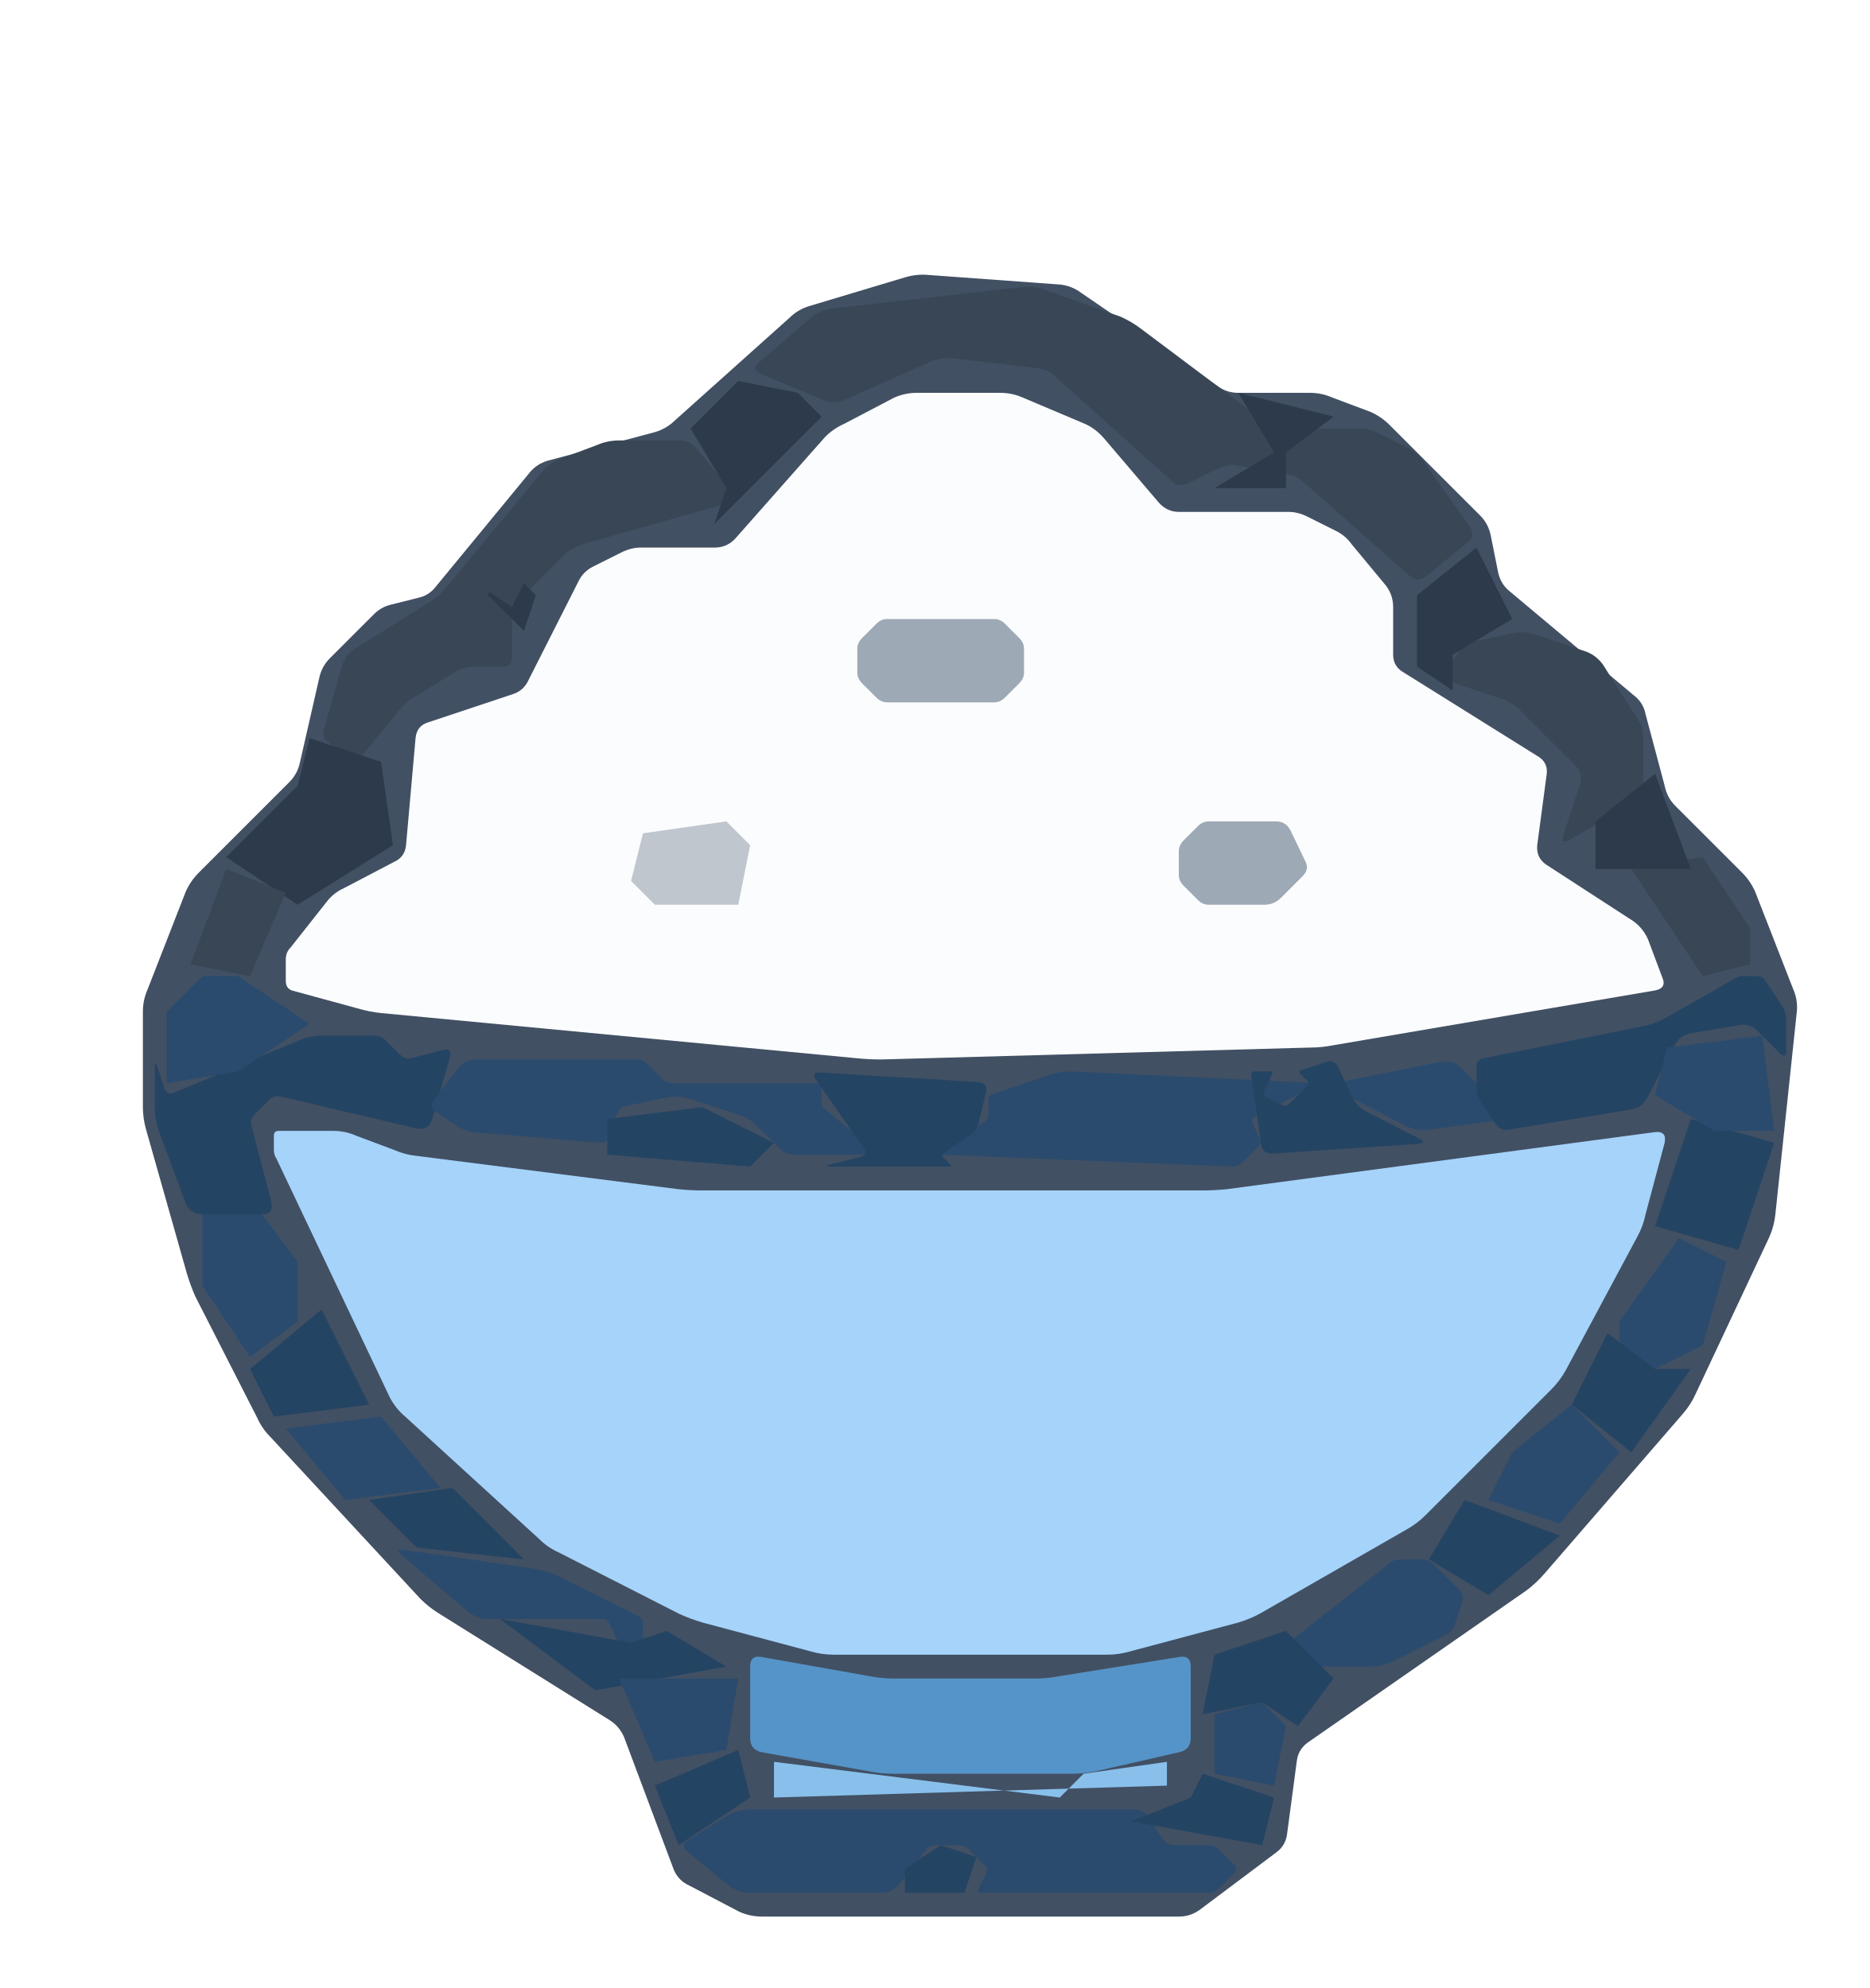
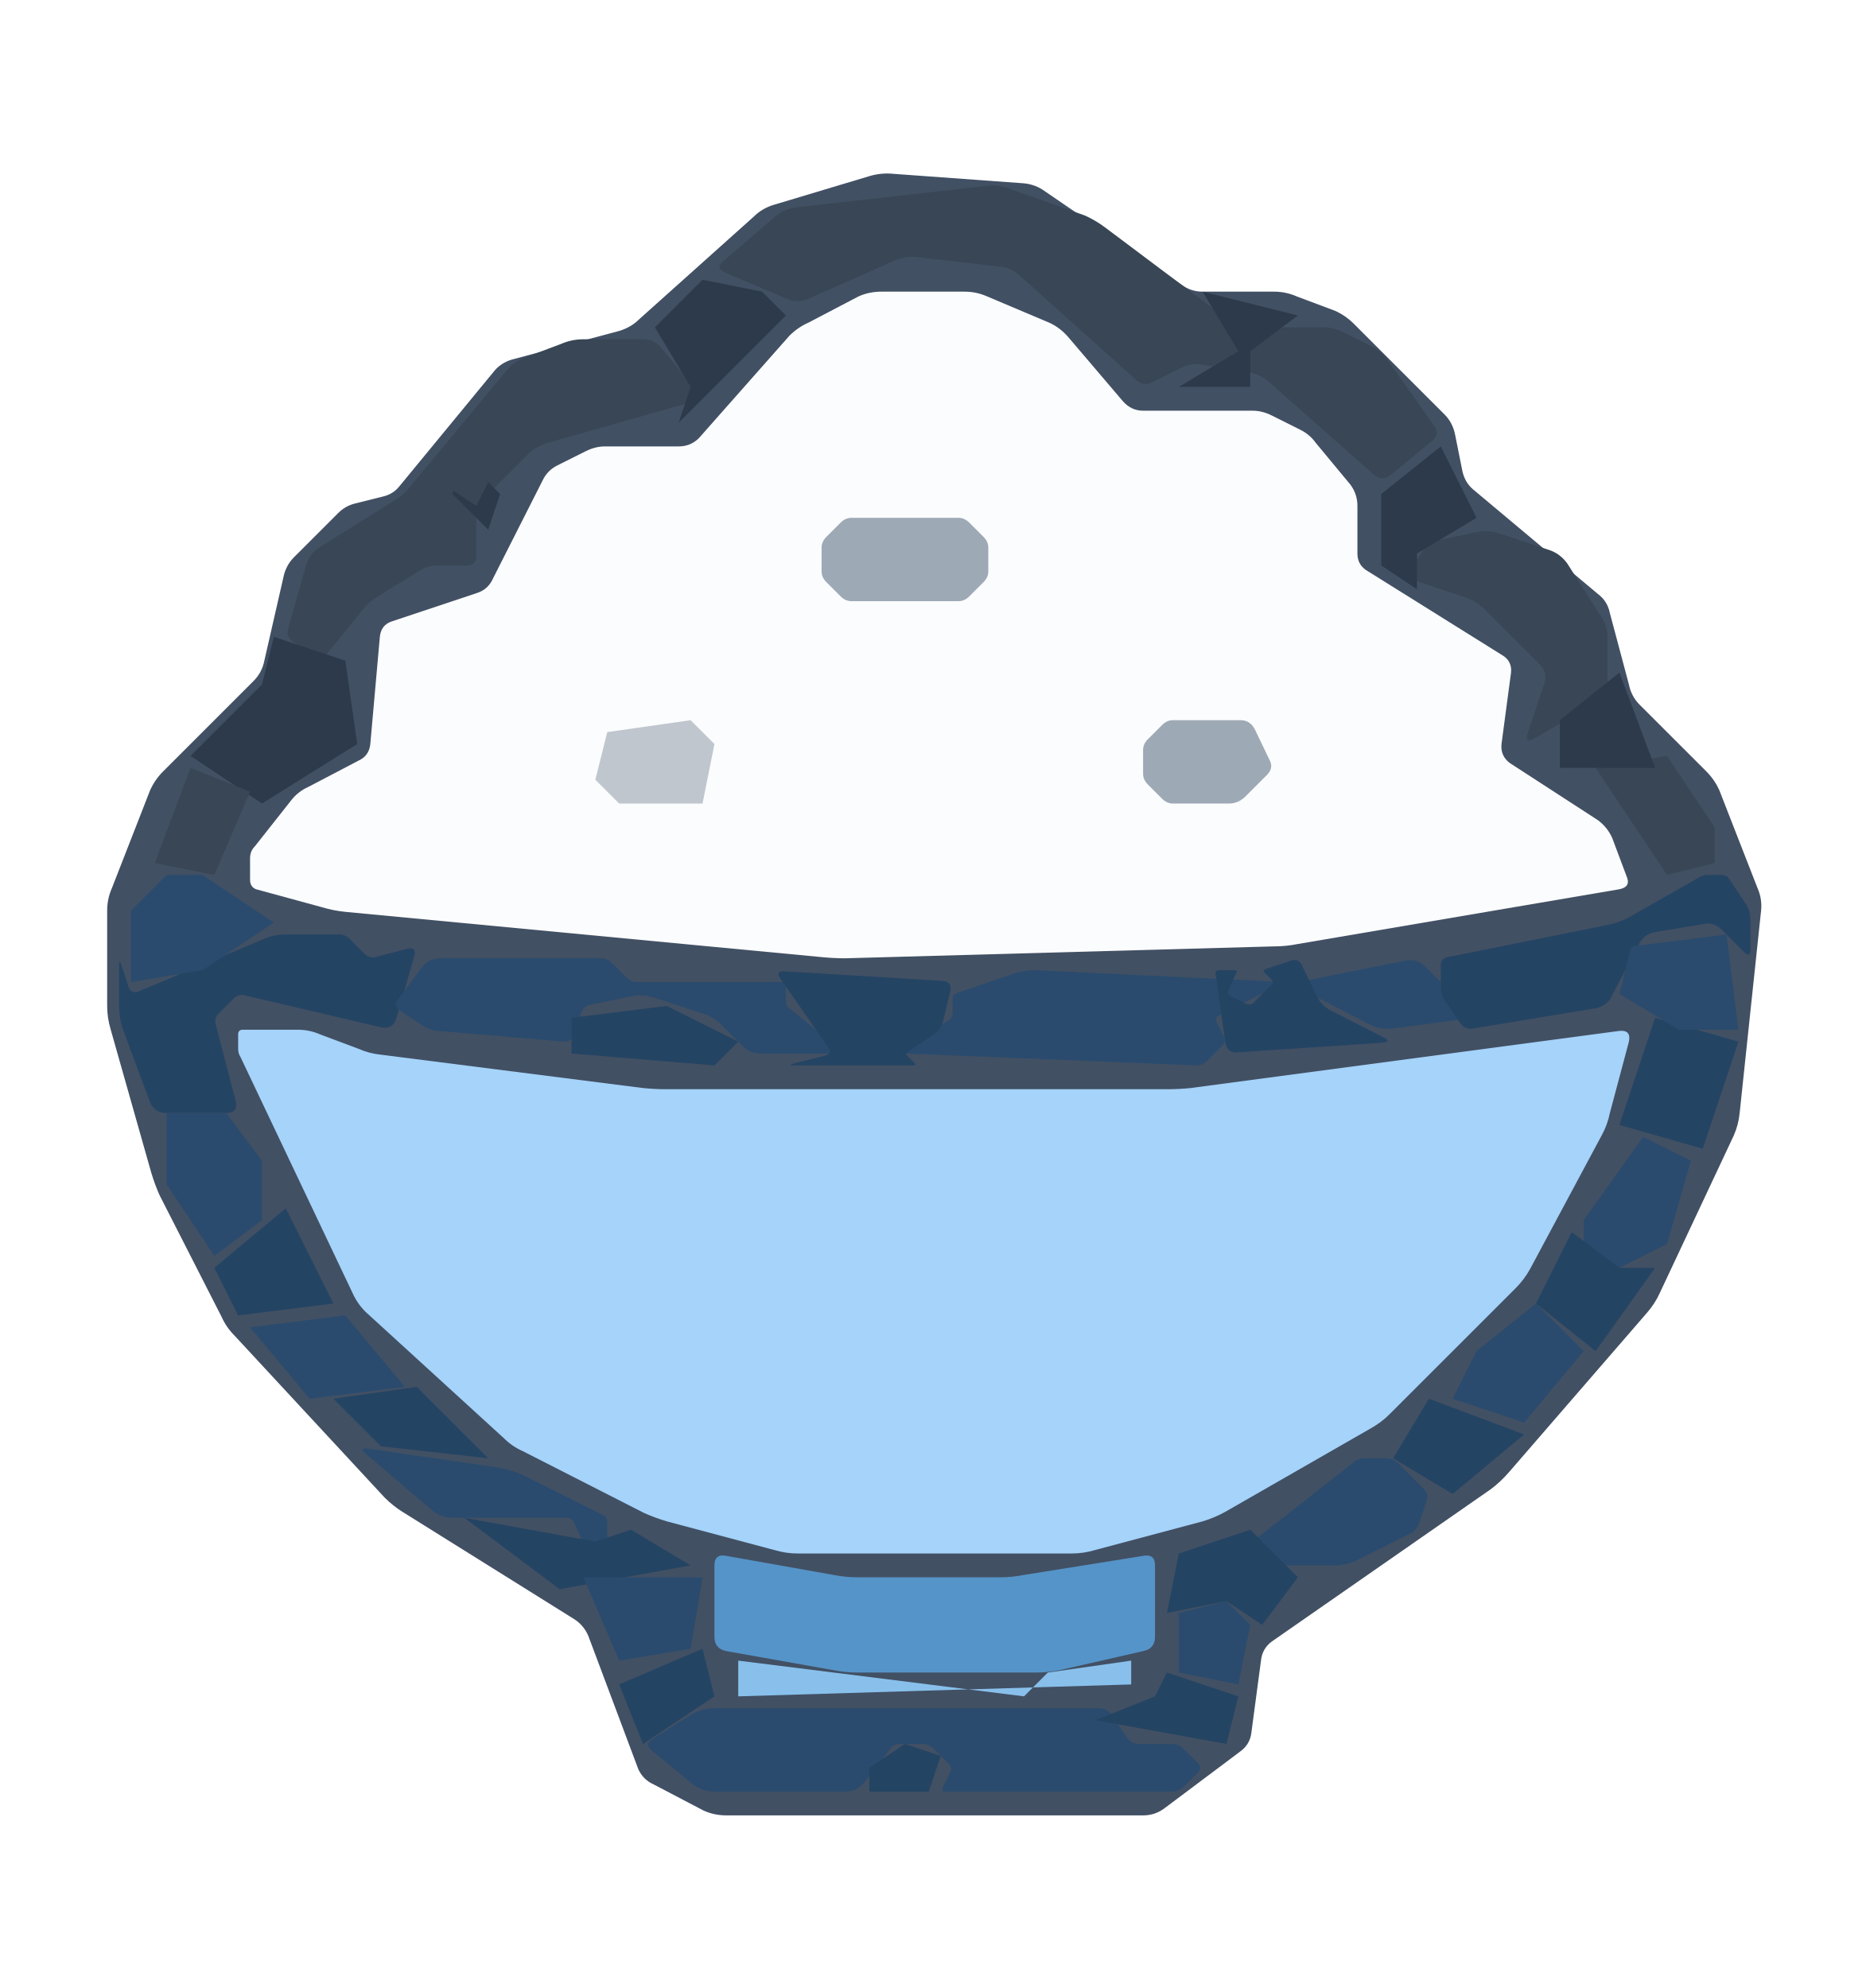
- <svg xmlns="http://www.w3.org/2000/svg" viewBox="0 0 157 167" aria-hidden="true">
+ <svg xmlns="http://www.w3.org/2000/svg" viewBox="3.000 8.500 157 167" aria-hidden="true">
  <path fill="#425064" d="M76.0 23.3 L68.0 25.7 Q67.0 26.0 66.3 26.7 L56.7 35.3 Q56.0 36.0 55.0 36.3 L46.0 38.7 Q45.0 39.0 44.4 39.8 L36.5 49.4 Q36.0 50.0 35.2 50.2 L32.8 50.8 Q32.0 51.0 31.4 51.6 L27.7 55.3 Q27.0 56.0 26.8 57.0 L25.2 64.0 Q25.0 65.0 24.3 65.7 L16.7 73.3 Q16.0 74.0 15.6 74.9 L12.4 83.1 Q12.0 84.0 12.0 85.0 L12.0 93.0 Q12.0 94.0 12.3 95.0 L15.7 107.0 Q16.0 108.0 16.4 108.9 L21.6 119.1 Q22.0 120.0 22.7 120.7 L35.3 134.3 Q36.0 135.0 36.8 135.5 L51.2 144.5 Q52.0 145.0 52.4 145.9 L56.6 157.1 Q57.0 158.0 57.9 158.4 L62.1 160.6 Q63.0 161.0 64.0 161.0 L99.0 161.0 Q100.0 161.0 100.8 160.4 L107.2 155.6 Q108.0 155.0 108.1 154.0 L108.9 148.0 Q109.0 147.0 109.8 146.4 L128.2 133.6 Q129.0 133.0 129.7 132.2 L141.3 118.8 Q142.0 118.0 142.4 117.1 L148.6 103.9 Q149.0 103.0 149.1 102.0 L150.9 85.0 Q151.0 84.0 150.6 83.1 L147.4 74.9 Q147.0 74.0 146.3 73.3 L140.7 67.7 Q140.0 67.0 139.8 66.0 L138.2 60.0 Q138.0 59.0 137.2 58.4 L126.7 49.6 Q126.0 49.0 125.8 48.0 L125.2 45.0 Q125.0 44.0 124.3 43.3 L116.7 35.7 Q116.0 35.0 115.1 34.6 L111.9 33.4 Q111.0 33.0 110.0 33.0 L104.0 33.0 Q103.0 33.0 102.2 32.4 L90.8 24.6 Q90.0 24.0 89.0 23.9 L78.0 23.1 Q77.0 23.0 76.0 23.3 Z" />
  <path fill="#fbfcfd" d="M24.0 80.6 L24.0 82.4 Q24.0 83.0 24.5 83.2 L30.0 84.7 Q31.0 85.0 32.0 85.1 L72.0 88.9 Q73.0 89.0 74.0 89.0 L110.0 88.0 Q111.0 88.0 112.0 87.8 L139.0 83.2 Q140.0 83.0 139.6 82.1 L138.4 78.9 Q138.0 78.0 137.2 77.4 L129.8 72.6 Q129.0 72.0 129.1 71.0 L129.9 65.0 Q130.0 64.0 129.1 63.5 L117.9 56.5 Q117.0 56.0 117.0 55.0 L117.0 51.0 Q117.0 50.0 116.4 49.2 L113.5 45.7 Q113.0 45.0 112.2 44.6 L109.8 43.4 Q109.0 43.0 108.2 43.0 L99.0 43.0 Q98.0 43.0 97.3 42.2 L92.7 36.8 Q92.0 36.0 91.1 35.6 L85.9 33.4 Q85.0 33.0 84.0 33.0 L77.0 33.0 Q76.0 33.0 75.1 33.4 L70.9 35.6 Q70.0 36.0 69.3 36.7 L61.7 45.3 Q61.0 46.0 60.0 46.0 L53.8 46.0 Q53.0 46.0 52.2 46.4 L49.8 47.6 Q49.0 48.0 48.6 48.8 L44.4 57.1 Q44.0 58.0 43.1 58.3 L35.9 60.7 Q35.0 61.0 34.9 62.0 L34.1 71.0 Q34.0 72.0 33.1 72.4 L28.9 74.6 Q28.0 75.0 27.4 75.8 L24.4 79.6 Q24.0 80.0 24.0 80.6 Z" />
  <path fill="#a5d3fa" d="M23.2 97.3 L32.6 117.1 Q33.0 118.0 33.7 118.7 L45.3 129.3 Q46.0 130.0 46.9 130.4 L57.1 135.6 Q58.0 136.0 59.0 136.3 L68.0 138.7 Q69.0 139.0 70.0 139.0 L93.0 139.0 Q94.0 139.0 95.0 138.7 L104.0 136.3 Q105.0 136.0 105.9 135.5 L118.1 128.5 Q119.0 128.0 119.7 127.3 L130.3 116.7 Q131.0 116.0 131.5 115.1 L137.5 103.9 Q138.0 103.0 138.2 102.0 L139.8 96.0 Q140.0 95.0 139.0 95.1 L103.0 99.9 Q102.0 100.0 101.0 100.0 L59.0 100.0 Q58.0 100.0 57.0 99.9 L35.0 97.1 Q34.0 97.0 33.1 96.6 L29.9 95.4 Q29.0 95.0 28.0 95.0 L23.4 95.0 Q23.0 95.0 23.0 95.4 L23.0 96.6 Q23.0 97.0 23.2 97.3 Z" />
  <path fill="#384655" d="M63.9 31.4 L69.1 33.6 Q70.0 34.0 70.9 33.6 L78.1 30.4 Q79.0 30.0 80.0 30.1 L87.0 30.9 Q88.0 31.0 88.7 31.7 L98.4 40.4 Q99.0 41.0 99.8 40.6 L102.2 39.4 Q103.0 39.0 103.8 39.1 L108.0 39.8 Q109.0 40.0 109.7 40.7 L118.3 48.3 Q119.0 49.0 119.8 48.4 L123.2 45.6 Q124.0 45.0 123.4 44.2 L119.5 38.7 Q119.0 38.0 118.2 37.6 L115.8 36.4 Q115.0 36.0 114.2 36.0 L108.0 36.0 Q107.0 36.0 106.2 35.4 L95.8 27.6 Q95.0 27.0 94.1 26.6 L87.9 24.4 Q87.0 24.0 86.0 24.1 L70.0 25.9 Q69.0 26.0 68.2 26.6 L63.8 30.4 Q63.0 31.0 63.9 31.4 Z" />
  <path fill="#5594c8" d="M63.0 140.0 L63.0 146.0 Q63.0 147.0 64.0 147.2 L73.0 148.8 Q74.0 149.0 75.0 149.0 L90.0 149.0 Q91.0 149.0 92.0 148.8 L99.0 147.2 Q100.0 147.0 100.0 146.0 L100.0 140.0 Q100.0 139.0 99.0 139.2 L89.0 140.8 Q88.0 141.0 87.0 141.0 L75.0 141.0 Q74.0 141.0 73.0 140.8 L64.0 139.2 Q63.0 139.0 63.0 140.0 Z" />
  <path fill="#384655" d="M61.4 41.2 L58.6 37.8 Q58.0 37.0 57.0 37.0 L52.0 37.0 Q51.0 37.0 50.1 37.4 L46.9 38.6 Q46.0 39.0 45.4 39.8 L37.6 49.2 Q37.0 50.0 36.2 50.5 L29.8 54.5 Q29.0 55.0 28.7 56.0 L27.2 61.3 Q27.0 62.0 27.6 62.4 L29.4 63.6 Q30.0 64.0 30.4 63.5 L33.4 59.8 Q34.0 59.0 34.9 58.5 L38.3 56.4 Q39.0 56.0 39.8 56.0 L42.2 56.0 Q43.0 56.0 43.0 55.2 L43.0 52.0 Q43.0 51.0 43.7 50.3 L47.3 46.7 Q48.0 46.0 49.0 45.7 L61.0 42.3 Q62.0 42.0 61.4 41.2 Z" />
  <path fill="#2a4b6d" d="M57.8 155.6 L61.2 158.4 Q62.0 159.0 63.0 159.0 L74.0 159.0 Q75.0 159.0 75.6 158.2 L77.7 155.5 Q78.0 155.0 78.6 155.0 L80.5 155.0 Q81.0 155.0 81.4 155.4 L82.7 156.7 Q83.0 157.0 82.8 157.4 L82.2 158.6 Q82.0 159.0 82.4 159.0 L101.5 159.0 Q102.0 159.0 102.4 158.6 L103.6 157.4 Q104.0 157.0 103.6 156.6 L102.4 155.4 Q102.0 155.0 101.5 155.0 L98.7 155.0 Q98.0 155.0 97.6 154.4 L96.4 152.6 Q96.0 152.0 95.3 152.0 L63.0 152.0 Q62.0 152.0 61.1 152.5 L57.9 154.5 Q57.0 155.0 57.8 155.6 Z" />
  <path fill="#2a4b6d" d="M126.3 93.3 L122.7 89.7 Q122.0 89.0 121.0 89.2 L113.0 90.8 Q112.0 91.0 111.0 91.0 L90.0 90.0 Q89.0 90.0 88.1 90.3 L83.4 91.9 Q83.0 92.0 83.0 92.4 L83.0 93.6 Q83.0 94.0 82.7 94.2 L78.9 96.5 Q78.0 97.0 79.0 97.0 L103.5 98.0 Q104.0 98.0 104.4 97.6 L105.7 96.3 Q106.0 96.0 105.8 95.6 L105.2 94.4 Q105.0 94.0 105.4 93.8 L110.1 91.4 Q111.0 91.0 111.9 91.4 L118.1 94.6 Q119.0 95.0 120.0 94.9 L126.0 94.1 Q127.0 94.0 126.3 93.3 Z" />
  <path fill="#244463" d="M37.2 88.2 L34.5 88.9 Q34.0 89.0 33.6 88.6 L32.4 87.4 Q32.0 87.0 31.5 87.0 L27.0 87.0 Q26.0 87.0 25.1 87.4 L14.6 91.8 Q14.0 92.0 13.8 91.4 L13.2 89.6 Q13.0 89.0 13.0 89.6 L13.0 93.0 Q13.0 94.0 13.3 94.9 L15.6 101.1 Q16.0 102.0 17.0 102.0 L22.0 102.0 Q23.0 102.0 22.8 101.0 L21.1 94.5 Q21.0 94.0 21.4 93.6 L22.6 92.4 Q23.0 92.0 23.5 92.1 L35.0 94.8 Q36.0 95.0 36.3 94.0 L37.8 88.8 Q38.0 88.0 37.2 88.2 Z" />
  <path fill="#fbfcfd" d="M70.4 54.6 L74.3 50.7 Q75.0 50.0 76.0 50.0 L82.3 50.0 Q83.0 50.0 83.6 50.4 L85.4 51.6 Q86.0 52.0 86.1 52.7 L86.8 56.0 Q87.0 57.0 86.3 57.7 L83.7 60.3 Q83.0 61.0 82.0 61.0 L76.0 61.0 Q75.0 61.0 74.2 60.4 L71.5 58.4 Q71.0 58.0 70.8 57.4 L70.2 55.6 Q70.0 55.0 70.4 54.6 Z" />
  <path fill="#2a4b6d" d="M36.6 93.4 L38.4 94.6 Q39.0 95.0 39.7 95.1 L50.4 96.0 Q51.0 96.0 51.2 95.4 L51.8 93.6 Q52.0 93.0 52.6 92.9 L56.0 92.2 Q57.0 92.0 57.9 92.3 L62.2 93.7 Q63.0 94.0 63.6 94.6 L65.4 96.4 Q66.0 97.0 66.8 97.0 L73.0 97.0 Q74.0 97.0 73.2 96.4 L69.3 93.2 Q69.0 93.0 69.0 92.6 L69.0 91.4 Q69.0 91.0 68.6 91.0 L56.5 91.0 Q56.0 91.0 55.6 90.6 L54.4 89.4 Q54.0 89.0 53.5 89.0 L40.0 89.0 Q39.0 89.0 38.4 89.8 L36.4 92.5 Q36.0 93.0 36.6 93.4 Z" />
  <path fill="#244463" d="M149.6 84.4 L148.2 82.3 Q148.0 82.0 147.6 82.0 L146.4 82.0 Q146.0 82.0 145.7 82.2 L139.9 85.5 Q139.0 86.0 138.0 86.2 L124.6 88.9 Q124.0 89.0 124.0 89.6 L124.0 91.4 Q124.0 92.0 124.3 92.5 L125.6 94.4 Q126.0 95.0 126.7 94.9 L137.0 93.2 Q138.0 93.0 138.4 92.1 L140.6 87.9 Q141.0 87.0 142.0 86.8 L146.2 86.1 Q147.0 86.0 147.6 86.6 L149.5 88.5 Q150.0 89.0 150.0 88.2 L150.0 85.7 Q150.0 85.0 149.6 84.4 Z" />
  <path fill="#384655" d="M122.6 54.6 L121.4 56.4 Q121.0 57.0 121.6 57.2 L126.1 58.7 Q127.0 59.0 127.7 59.7 L132.3 64.3 Q133.0 65.0 132.7 65.9 L131.3 70.1 Q131.0 71.0 131.9 70.5 L137.1 67.5 Q138.0 67.0 138.0 66.0 L138.0 62.0 Q138.0 61.0 137.4 60.2 L134.6 55.8 Q134.0 55.0 133.1 54.7 L128.9 53.3 Q128.0 53.0 127.0 53.2 L123.7 53.9 Q123.0 54.0 122.6 54.6 Z" />
  <path fill="#fbfcfd" d="M97.4 71.5 L99.4 68.8 Q100.0 68.0 100.9 67.9 L106.3 67.1 Q107.0 67.0 107.6 67.4 L109.4 68.6 Q110.0 69.0 110.1 69.7 L110.8 73.0 Q111.0 74.0 110.2 74.6 L106.6 77.5 Q106.0 78.0 105.2 78.0 L102.8 78.0 Q102.0 78.0 101.4 77.5 L98.5 75.4 Q98.0 75.0 97.8 74.4 L97.2 72.6 Q97.0 72.0 97.4 71.5 Z" />
  <path fill="#2c3a4b" d="M26 62 L25 66 L19 72 L25 76 L33 71 L32 64 Z" />
  <path fill="#fbfcfd" d="M53.6 69.5 L56.5 67.3 Q57.0 67.0 57.6 67.0 L59.4 67.0 Q60.0 67.0 60.5 67.3 L62.4 68.6 Q63.0 69.0 63.1 69.7 L63.9 73.3 Q64.0 74.0 63.6 74.6 L62.4 76.4 Q62.0 77.0 61.3 77.1 L58.0 77.8 Q57.0 78.0 56.2 77.4 L52.6 74.5 Q52.0 74.0 52.2 73.2 L52.8 70.8 Q53.0 70.0 53.6 69.5 Z" />
  <path fill="#9ea9b6" d="M72.0 54.5 L72.0 56.5 Q72.0 57.0 72.4 57.4 L73.6 58.6 Q74.0 59.0 74.5 59.0 L83.5 59.0 Q84.0 59.0 84.4 58.6 L85.6 57.4 Q86.0 57.0 86.0 56.5 L86.0 54.5 Q86.0 54.0 85.6 53.6 L84.4 52.4 Q84.0 52.0 83.5 52.0 L74.5 52.0 Q74.0 52.0 73.6 52.4 L72.4 53.6 Q72.0 54.0 72.0 54.5 Z" />
  <path fill="#2a4b6d" d="M122.6 133.6 L120.4 131.4 Q120.0 131.0 119.4 131.0 L117.6 131.0 Q117.0 131.0 116.6 131.4 L107.3 138.7 Q107.0 139.0 107.4 138.8 L108.6 138.2 Q109.0 138.0 109.2 138.4 L109.8 139.6 Q110.0 140.0 110.4 140.0 L115.0 140.0 Q116.0 140.0 116.9 139.6 L121.5 137.3 Q122.0 137.0 122.2 136.4 L122.8 134.6 Q123.0 134.0 122.6 133.6 Z" />
  <path fill="#244463" d="M69.8 98.0 L79.7 98.0 Q80.0 98.0 79.8 97.8 L79.2 97.2 Q79.0 97.0 79.2 96.9 L81.4 95.4 Q82.0 95.0 82.2 94.3 L82.8 91.8 Q83.0 91.0 82.2 90.9 L69.0 90.1 Q68.0 90.0 68.6 90.8 L72.5 96.4 Q73.0 97.0 72.2 97.2 L69.8 97.8 Q69.0 98.0 69.8 98.0 Z" />
  <path fill="#2a4b6d" d="M14 91 L20 90 L26 86 L20 82 L17 82 L14 85 Z" />
  <path fill="#2a4b6d" d="M33.8 130.7 L39.2 135.3 Q40.0 136.0 41.0 136.0 L50.6 136.0 Q51.0 136.0 51.2 136.4 L51.8 137.7 Q52.0 138.0 52.4 138.0 L53.6 138.0 Q54.0 138.0 54.0 137.6 L54.0 136.4 Q54.0 136.0 53.7 135.8 L46.9 132.4 Q46.0 132.0 45.0 131.8 L34.0 130.2 Q33.0 130.0 33.8 130.7 Z" />
  <path fill="#2a4b6d" d="M17 102 L17 108 L21 114 L25 111 L25 106 L22 102 Z" />
  <path fill="#244463" d="M142 94 L139 103 L146 105 L149 96 Z" />
  <path fill="#9ea9b6" d="M99.0 71.5 L99.0 73.5 Q99.0 74.0 99.4 74.4 L100.6 75.6 Q101.0 76.0 101.5 76.0 L106.2 76.0 Q107.0 76.0 107.6 75.4 L109.4 73.6 Q110.0 73.0 109.6 72.3 L108.4 69.8 Q108.0 69.0 107.2 69.0 L101.5 69.0 Q101.0 69.0 100.6 69.4 L99.4 70.6 Q99.0 71.0 99.0 71.5 Z" />
  <path fill="#2a4b6d" d="M140 88 L139 92 L144 95 L149 95 L148 87 Z" />
  <path fill="#384655" d="M137 73 L143 82 L147 81 L147 78 L143 72 Z" />
  <path fill="#2a4b6d" d="M136 122 L132 118 L127 122 L125 126 L131 128 Z" />
  <path fill="#2c3a4b" d="M67 33 L62 32 L58 36 L61 41 L60 44 L69 35 Z" />
  <path fill="#bfc6ce" d="M54 70 L53 74 L55 76 L62 76 L63 71 L61 69 Z" />
  <path fill="#2a4b6d" d="M141 104 L136 111 L136 113 L139 115 L143 113 L145 106 Z" />
  <path fill="#244463" d="M105.1 90.4 L105.9 96.0 Q106.0 97.0 107.0 96.9 L119.0 96.1 Q120.0 96.0 119.1 95.6 L114.8 93.4 Q114.0 93.0 113.6 92.2 L112.3 89.5 Q112.0 89.0 111.4 89.2 L109.3 89.9 Q109.0 90.0 109.2 90.2 L109.8 90.8 Q110.0 91.0 109.8 91.2 L108.3 92.7 Q108.0 93.0 107.6 92.8 L106.4 92.2 Q106.0 92.0 106.2 91.6 L106.8 90.3 Q107.0 90.0 106.6 90.0 L105.4 90.0 Q105.0 90.0 105.1 90.4 Z" />
  <path fill="#244463" d="M42 136 L50 142 L61 140 L56 137 L53 138 Z" />
  <path fill="#244463" d="M112 141 L108 137 L102 139 L101 144 L106 143 L109 145 Z" />
  <path fill="#88c0eb" d="M65 148 L65 151 L98 150 L98 148 L91 149 L89 151 Z" />
  <path fill="#2a4b6d" d="M52 141 L55 148 L61 147 L62 141 Z" />
  <path fill="#2a4b6d" d="M24 120 L29 126 L37 125 L32 119 Z" />
  <path fill="#244463" d="M120 131 L125 134 L131 129 L123 126 Z" />
  <path fill="#244463" d="M51 94 L51 97 L63 98 L65 96 L59 93 Z" />
  <path fill="#244463" d="M27 110 L21 115 L23 119 L31 118 Z" />
  <path fill="#244463" d="M135 112 L132 118 L137 122 L142 115 L139 115 Z" />
  <path fill="#384655" d="M19 73 L16 81 L21 82 L24 75 Z" />
  <path fill="#2c3a4b" d="M124 46 L119 50 L119 56 L122 58 L122 55 L127 52 Z" />
  <path fill="#244463" d="M31 126 L35 130 L44 131 L38 125 Z" />
  <path fill="#244463" d="M95 153 L106 155 L107 151 L101 149 L100 151 Z" />
  <path fill="#2c3a4b" d="M139 65 L134 69 L134 73 L142 73 Z" />
  <path fill="#244463" d="M62 147 L55 150 L57 155 L63 151 Z" />
  <path fill="#2a4b6d" d="M102 144 L102 149 L107 150 L108 145 L106 143 Z" />
  <path fill="#2c3a4b" d="M104 33 L107 38 L102 41 L108 41 L108 38 L112 35 Z" />
  <path fill="#244463" d="M82 156 L79 155 L76 157 L76 159 L81 159 Z" />
  <path fill="#2c3a4b" d="M42 47 L41 50 L44 53 L45 50 Z" />
  <path fill="#384655" d="M42 47 L44 49 L43 51 L40 49 Z" />
</svg>
